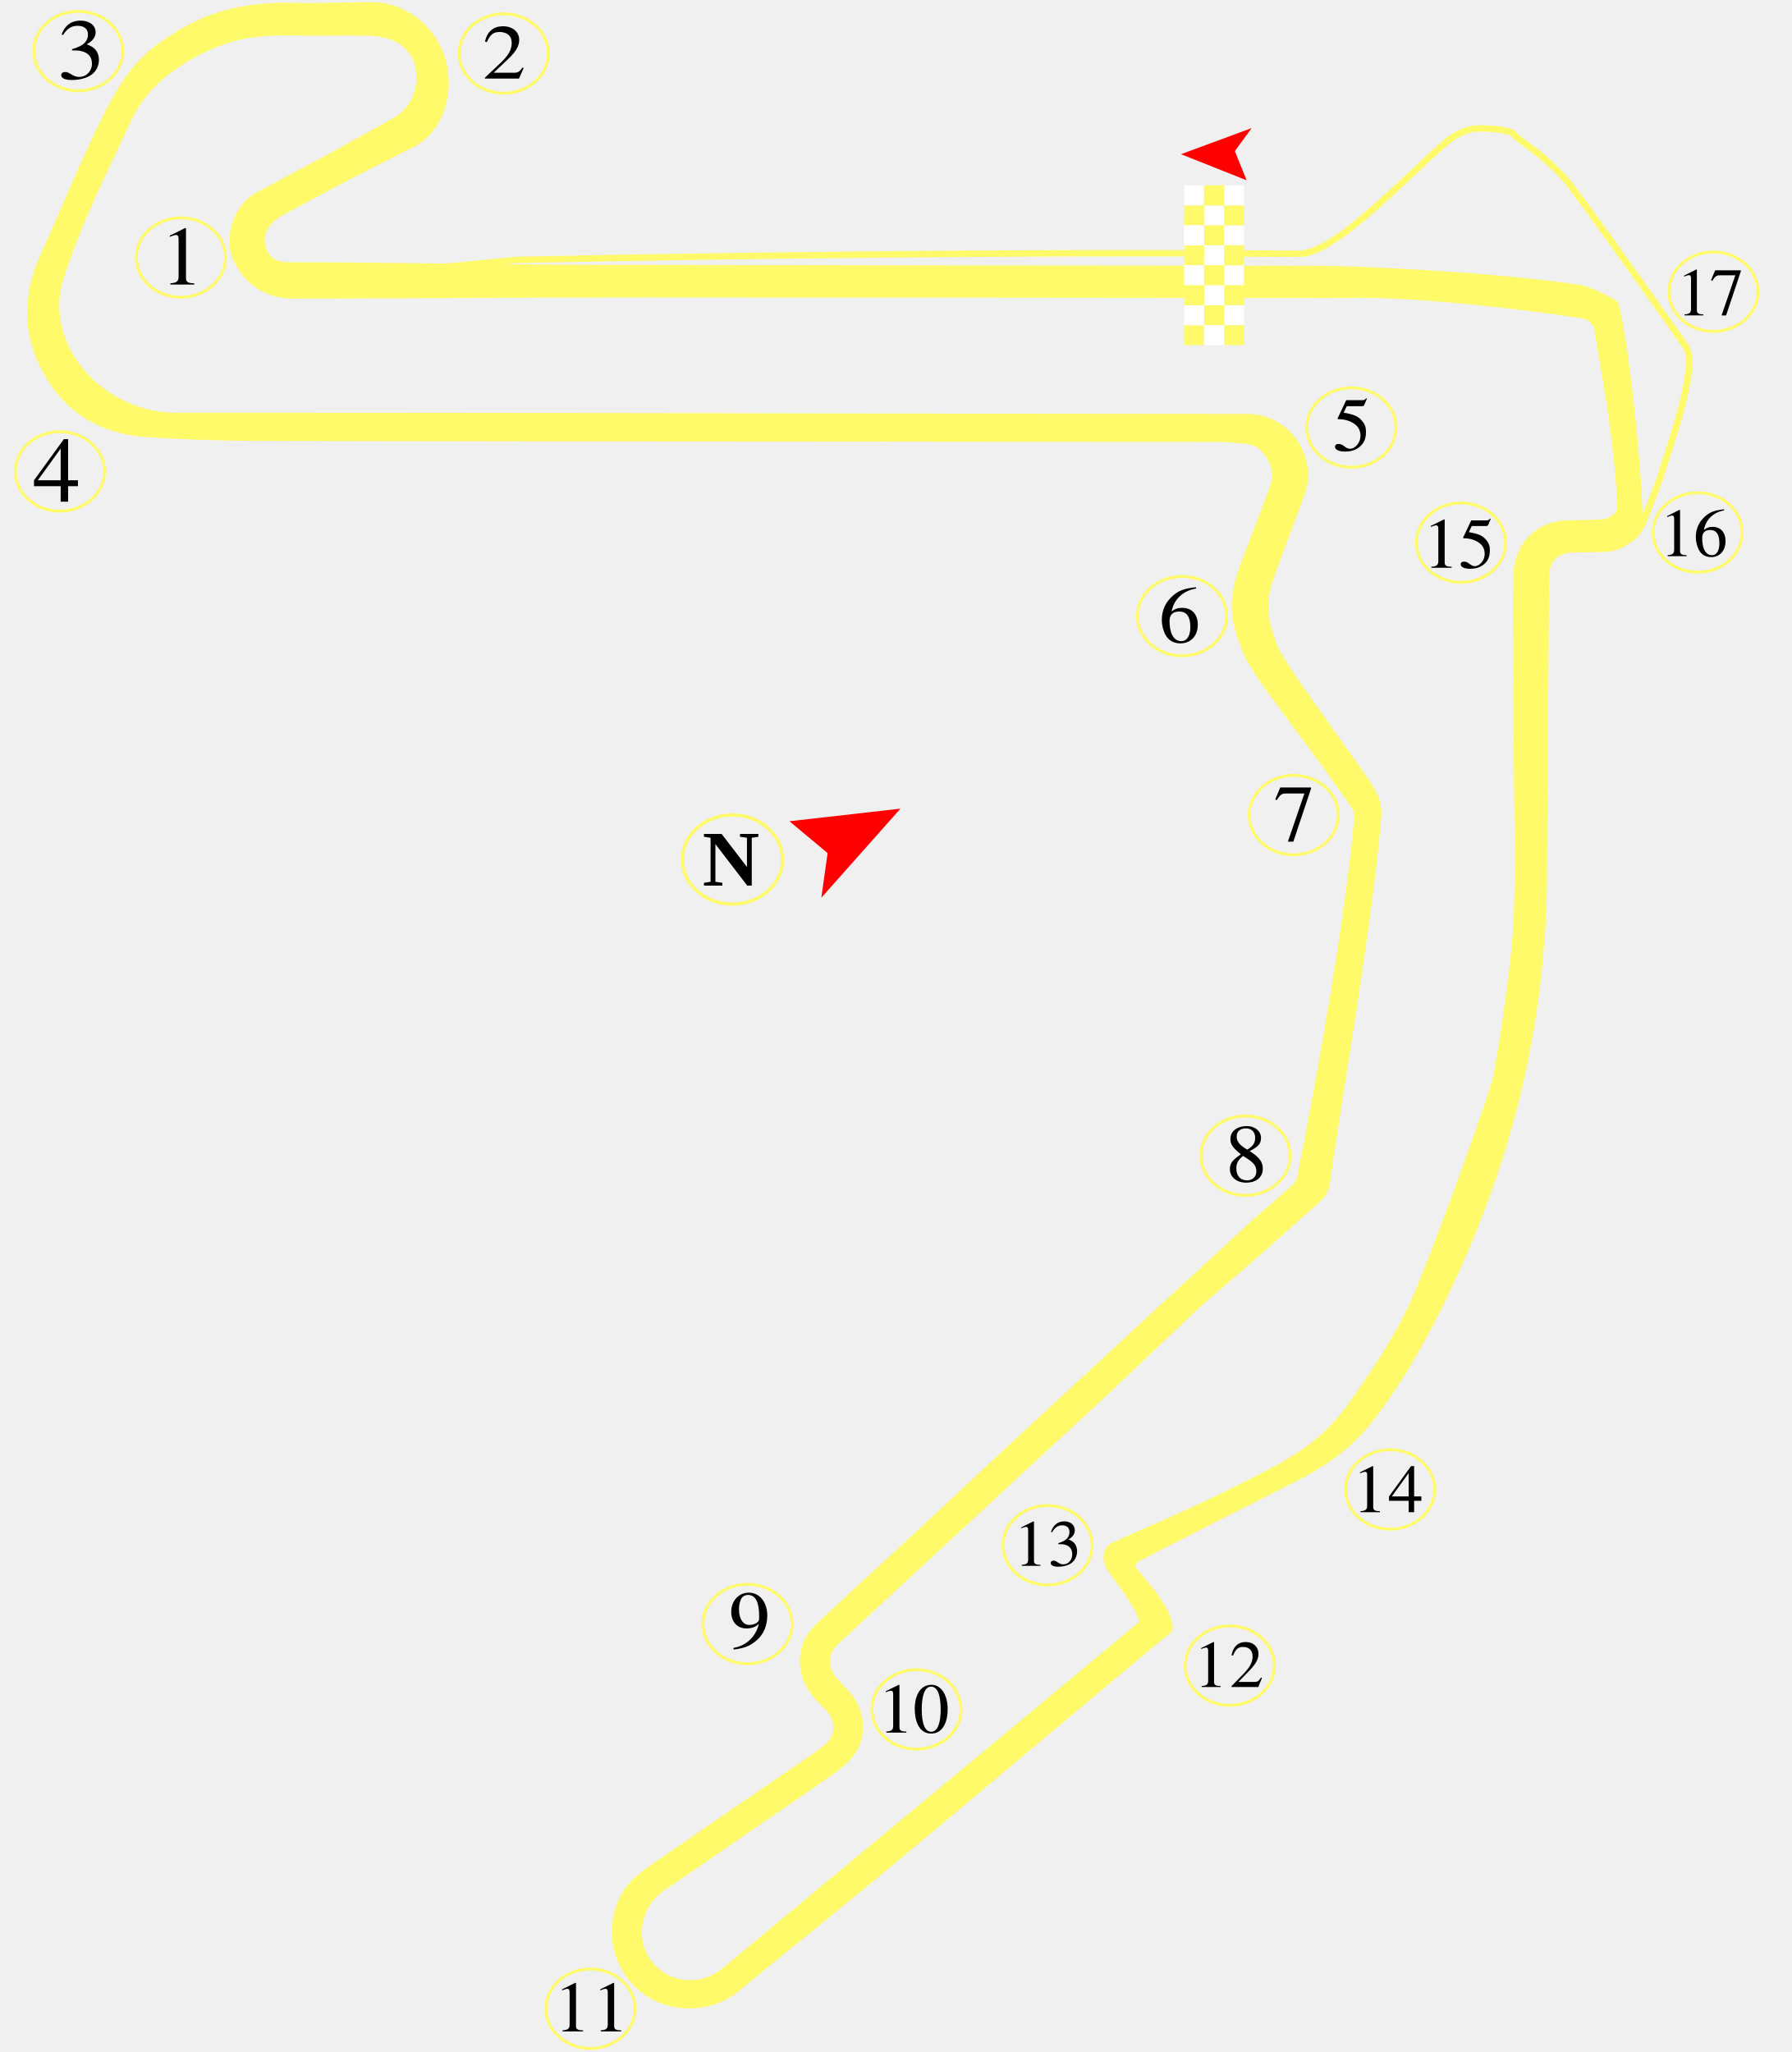
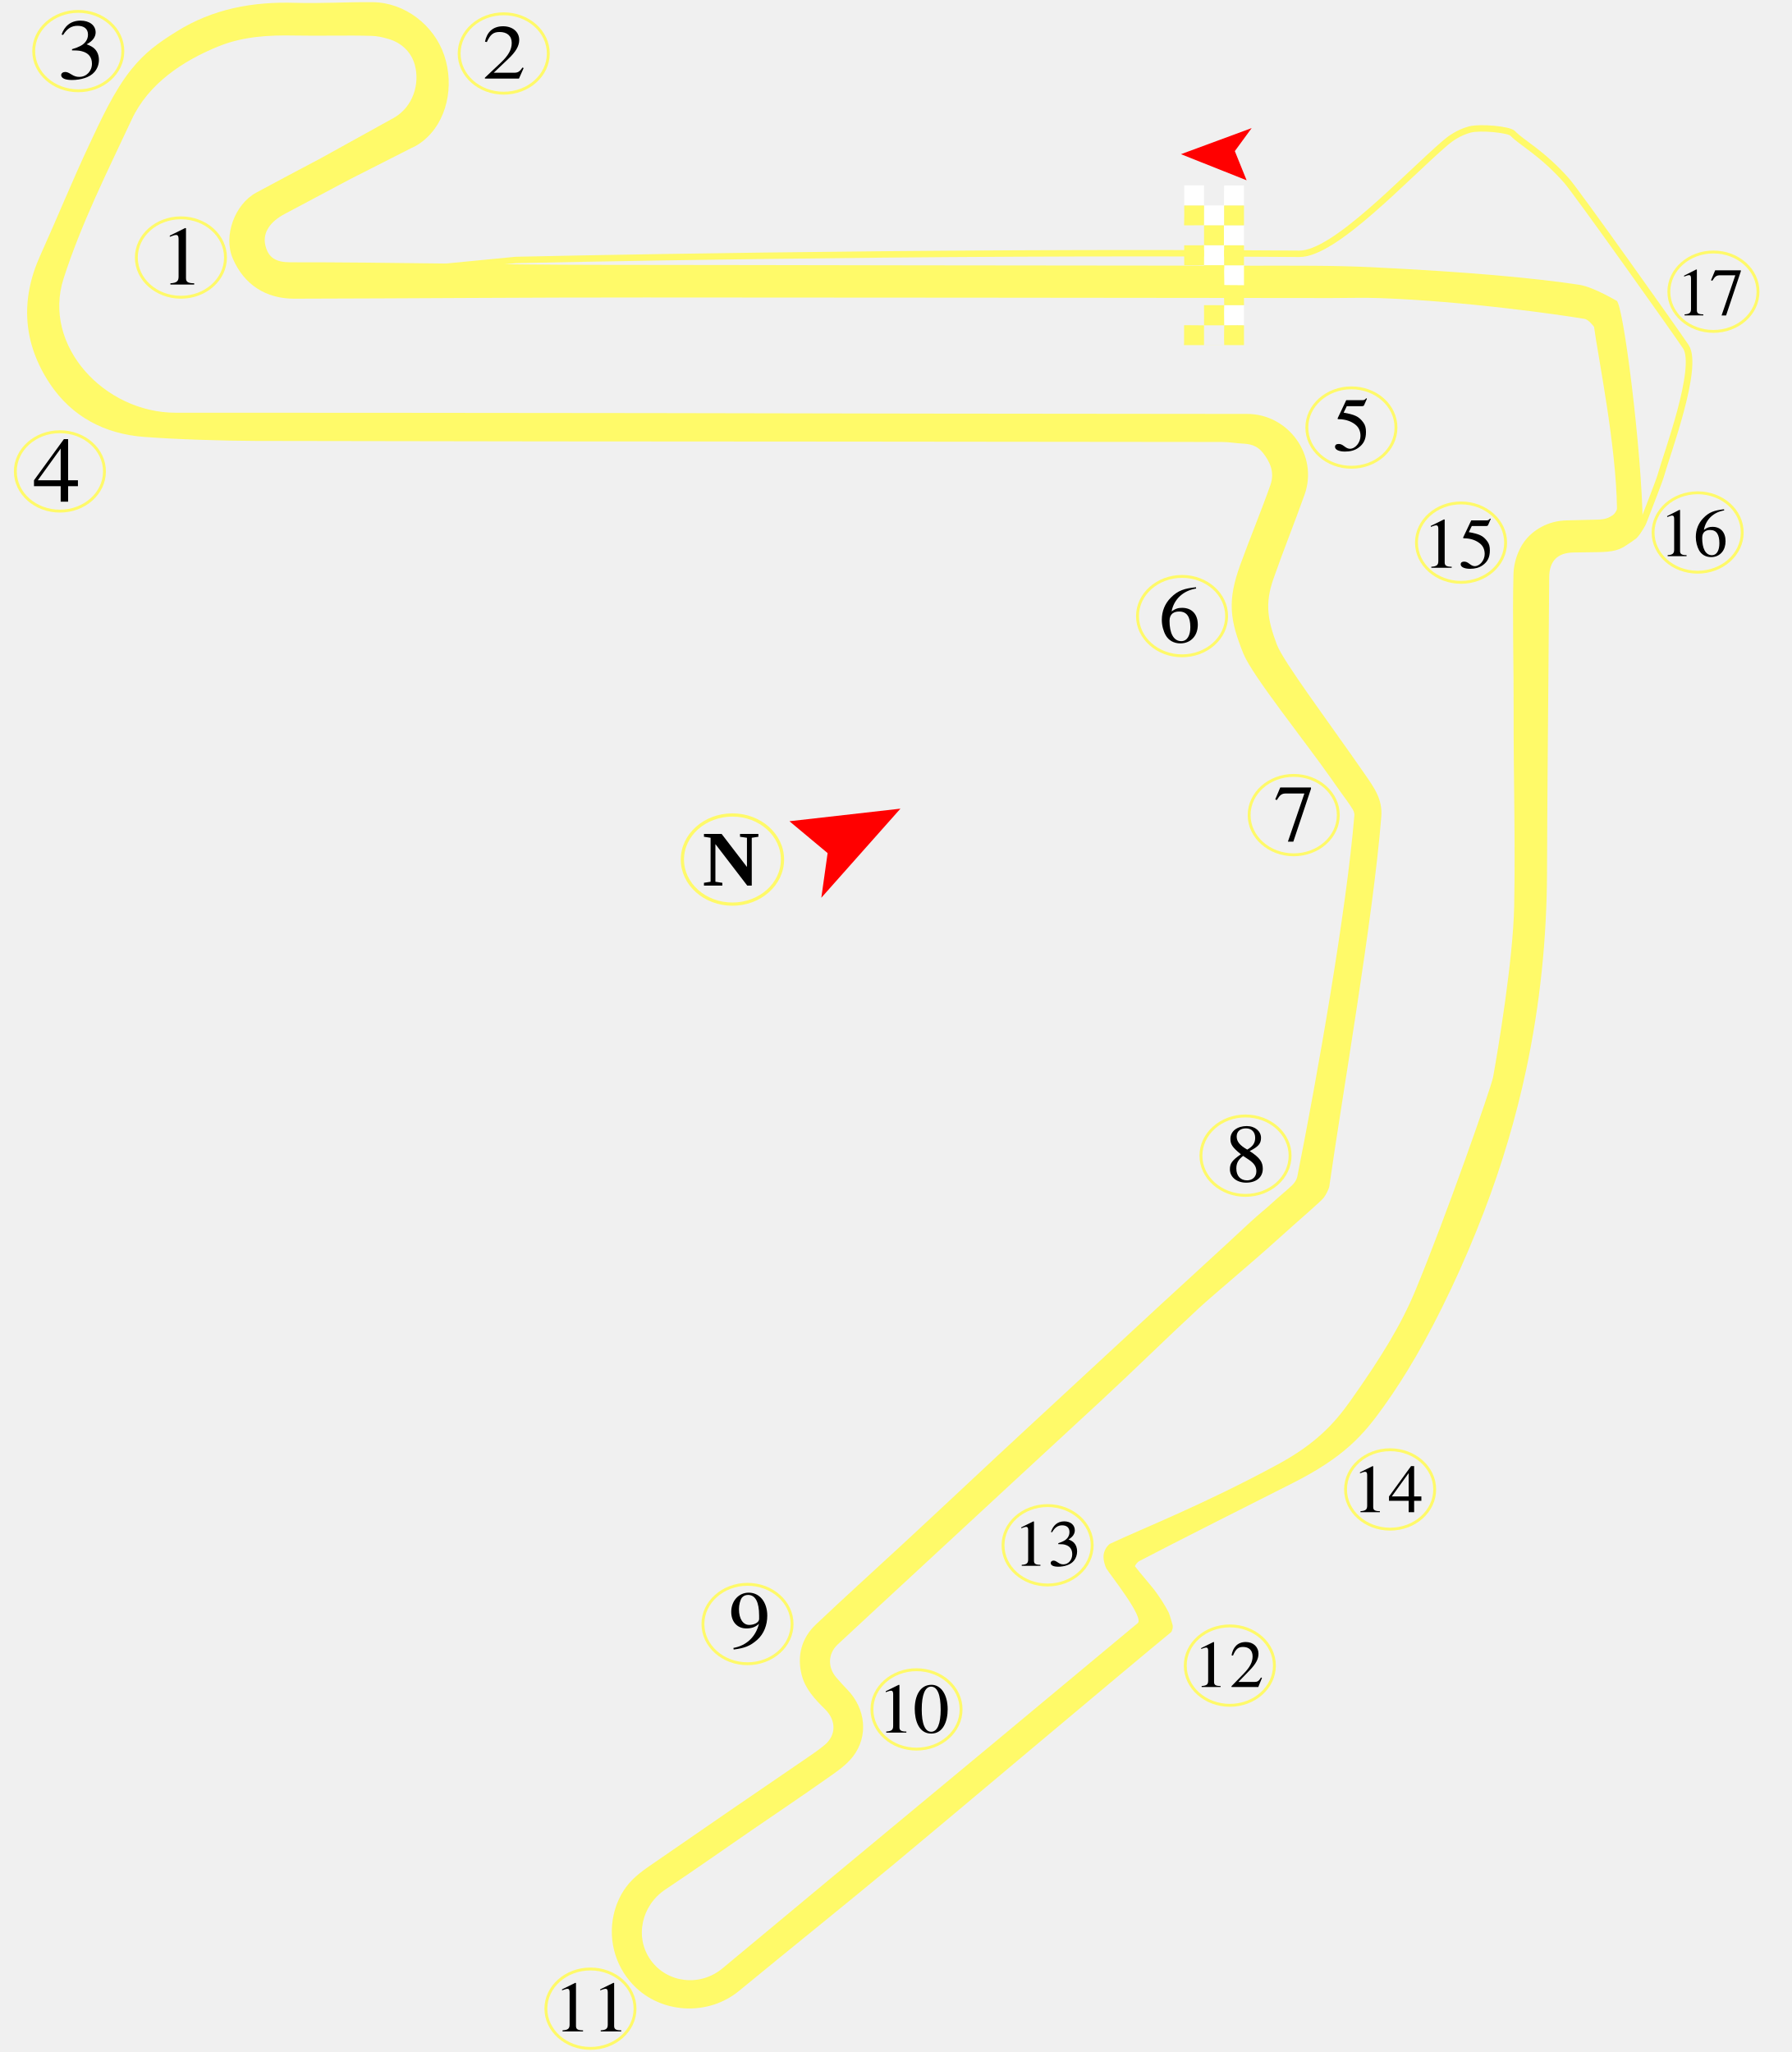
<svg xmlns="http://www.w3.org/2000/svg" width="230.373mm" height="263.863mm" viewBox="0 0 230.373 263.863" version="1.1" id="svg1" xml:space="preserve">
  <defs id="defs1" />
  <g id="layer1" transform="translate(58.30594,94.57387)">
    <g id="g3" transform="translate(-28.30908,3.877959)">
      <path style="font-size:15.184px;font-family:STIX;stroke-width:0.254" d="m -5.187,-62.426 v -0.164 c -0.818,0 -1.036,-0.196 -1.036,-0.666 v -6.513 l -0.098,-0.033 -1.953,0.993 v 0.153 l 0.295,-0.109 c 0.196,-0.076 0.382,-0.131 0.491,-0.131 0.229,0 0.327,0.164 0.327,0.535 v 4.899 c 0,0.6 -0.229,0.829 -1.036,0.873 v 0.164 z" id="path2" transform="matrix(1.015067,0,0,0.9851566,0.2338607,-0.3661521)" />
      <ellipse style="fill:none;stroke:#fffa69;stroke-width:0.371;stroke-dasharray:none" id="path18" cx="-6.735" cy="-65.336" rx="5.731" ry="5.105" />
    </g>
    <ellipse style="fill:none;stroke:#fffa69;stroke-width:0.371;stroke-dasharray:none" id="ellipse19" cx="-48.241" cy="-88.006" rx="5.731" ry="5.105" />
    <g id="g1" transform="translate(17.58633,-9.167345)">
      <path style="font-size:15.184px;font-family:STIX;stroke-width:0.231" d="m 98.145,-34.277 -0.089,-0.069 c -0.159,0.208 -0.248,0.258 -0.476,0.258 h -2.055 l -1.082,2.352 c 0,0 -0.01,0.03 -0.01,0.05 0,0.06 0.03,0.079 0.119,0.079 0.953,0 1.648,0.318 2.114,0.695 0.447,0.357 0.665,0.854 0.665,1.489 0,0.854 -0.645,1.677 -1.34,1.677 -0.199,0 -0.427,-0.089 -0.705,-0.318 -0.318,-0.258 -0.506,-0.308 -0.734,-0.308 -0.278,0 -0.447,0.129 -0.447,0.377 0,0.377 0.516,0.615 1.261,0.615 0.675,0 1.221,-0.149 1.687,-0.486 0.675,-0.496 0.973,-1.112 0.973,-2.065 0,-0.526 -0.089,-0.903 -0.347,-1.261 -0.566,-0.784 -1.062,-1.002 -2.481,-1.27 l 0.397,-0.844 h 1.926 c 0.159,0 0.238,-0.06 0.268,-0.129 z" id="path5" transform="matrix(1.015067,0,0,0.9851566,0.2338607,-0.3661521)" />
      <ellipse style="fill:none;stroke:#fffa69;stroke-width:0.371;stroke-dasharray:none" id="ellipse21" cx="97.864" cy="-30.428" rx="5.731" ry="5.105" />
    </g>
    <g id="g2" transform="translate(-17.94627,0.7002057)">
      <path style="font-size:15.184px;font-family:STIX;stroke-width:0.244" d="m 111.498,-19.688 c -1.449,0.158 -2.279,0.41 -3.182,1.355 -0.746,0.767 -1.145,1.764 -1.145,2.898 0,0.735 0.2,1.481 0.494,2.016 0.368,0.672 1.029,1.061 1.859,1.061 0.693,0 1.281,-0.284 1.67,-0.767 0.347,-0.42 0.536,-1.008 0.536,-1.68 0,-1.355 -0.756,-2.195 -1.985,-2.195 -0.462,0 -0.819,0.074 -1.334,0.473 0.284,-1.586 1.46,-2.72 3.108,-2.993 z m -0.714,5.208 c 0,1.071 -0.389,1.827 -1.145,1.827 -0.987,0 -1.491,-1.05 -1.491,-2.646 0,-0.966 0.62,-1.218 1.218,-1.218 0.977,0 1.418,0.693 1.418,2.037 z" id="path6" transform="matrix(1.015067,0,0,0.9851566,0.2338607,-0.3661521)" />
      <ellipse style="fill:none;stroke:#fffa69;stroke-width:0.371;stroke-dasharray:none" id="ellipse22" cx="111.623" cy="-16.05" rx="5.731" ry="5.105" />
    </g>
    <g id="g35" transform="translate(-1.852083,-26.45833)">
      <g id="g36">
        <g id="g41" transform="translate(-2.645833,3.241146)">
          <g id="g59" transform="translate(-1.870887,2.80633)">
            <g id="g8">
              <path style="font-size:15.184px;font-family:STIX;stroke-width:0.245" d="m 114.66,28.048 v -0.169 h -3.893 l -0.633,1.551 0.19,0.095 c 0.443,-0.717 0.622,-0.865 1.234,-0.865 h 2.268 l -2.089,6.288 h 0.686 z" id="path7" transform="matrix(1.015067,0,0,0.9851566,0.2338607,-0.3661521)" />
              <ellipse style="fill:none;stroke:#fffa69;stroke-width:0.371;stroke-dasharray:none" id="ellipse23" cx="114.401" cy="30.649" rx="5.731" ry="5.105" />
            </g>
          </g>
        </g>
      </g>
    </g>
    <g id="g37" transform="translate(86.91563,-71.70208)">
      <g id="g42" transform="translate(-4.490128,10.66405)">
        <g id="g60" transform="translate(-3.180507,1.870887)">
          <g id="g9" transform="translate(-17.19792)">
            <path style="font-size:15.184px;font-family:STIX;stroke-width:0.249" d="m 42.009,114.886 c 0,-0.844 -0.348,-1.413 -1.684,-2.278 1.076,-0.559 1.456,-0.917 1.456,-1.708 0,-0.823 -0.75,-1.508 -1.825,-1.508 -1.206,0 -2.108,0.633 -2.108,1.645 0,0.685 0.228,1.086 1.347,1.983 -1.163,0.791 -1.413,1.202 -1.413,1.93 0,0.991 0.858,1.719 2.086,1.719 1.304,0 2.141,-0.696 2.141,-1.782 z m -0.978,-3.986 c 0,0.654 -0.283,1.097 -1.021,1.519 -0.956,-0.548 -1.358,-1.033 -1.358,-1.687 0,-0.654 0.467,-1.044 1.195,-1.044 0.739,0 1.184,0.485 1.184,1.213 z m -0.913,2.752 c 0.739,0.485 1.065,0.907 1.065,1.561 0,0.685 -0.489,1.16 -1.195,1.16 -0.826,0 -1.38,-0.548 -1.38,-1.519 0,-0.685 0.228,-1.118 0.869,-1.624 z" id="path8" />
            <ellipse style="fill:none;stroke:#fffa69;stroke-width:0.371;stroke-dasharray:none" id="ellipse24" cx="39.788" cy="113.199" rx="5.731" ry="5.105" />
          </g>
        </g>
      </g>
    </g>
    <g id="g38" transform="translate(-20.50521,-9.525)">
      <path style="font-size:15.184px;font-family:STIX;stroke-width:0.247" d="m 55.461,129.35 c 1.383,-0.192 2.075,-0.447 2.98,-1.266 0.851,-0.777 1.277,-1.937 1.277,-3.16 0,-0.894 -0.255,-1.66 -0.681,-2.192 -0.415,-0.511 -0.99,-0.809 -1.671,-0.809 -1.266,0 -2.213,1.075 -2.213,2.511 0,1.298 0.766,2.16 1.915,2.16 0.628,0 1.139,-0.16 1.596,-0.607 -0.426,1.745 -1.617,2.862 -3.235,3.15 z m 3.224,-4.012 c 0,0.564 -0.777,0.798 -1.245,0.798 -0.798,0 -1.309,-0.798 -1.309,-2.064 0,-0.575 0.16,-1.202 0.372,-1.49 0.181,-0.234 0.458,-0.362 0.777,-0.362 0.926,0 1.405,0.915 1.405,2.703 z" id="path9" transform="matrix(1.015067,0,0,0.9851566,0.2338607,-0.3661521)" />
      <ellipse style="fill:none;stroke:#fffa69;stroke-width:0.371;stroke-dasharray:none" id="ellipse25" cx="58.309" cy="123.782" rx="5.731" ry="5.105" />
    </g>
    <g id="g39" transform="translate(41.80417,-38.36458)">
      <path style="font-size:15.184px;font-family:STIX;stroke-width:0.215" d="m 15.951,169.464 v -0.138 c -0.692,0 -0.877,-0.166 -0.877,-0.563 v -5.51 l -0.083,-0.028 -1.652,0.84 v 0.129 l 0.249,-0.092 c 0.166,-0.065 0.323,-0.111 0.415,-0.111 0.194,0 0.277,0.138 0.277,0.452 v 4.144 c 0,0.508 -0.194,0.701 -0.877,0.738 v 0.138 z m 5.233,-3.046 c 0,-1.892 -0.84,-3.193 -2.049,-3.193 -1.486,0 -2.123,1.504 -2.123,3.138 0,1.514 0.508,3.23 2.086,3.23 1.504,0 2.086,-1.587 2.086,-3.175 z m -0.886,0.046 c 0,1.827 -0.415,2.889 -1.2,2.889 -0.794,0 -1.2,-1.052 -1.2,-2.926 0,-1.874 0.415,-2.963 1.181,-2.963 0.812,0 1.218,1.08 1.218,3 z" id="path10" transform="matrix(1.015067,0,0,0.9851566,0.2338607,-0.3661521)" />
      <ellipse style="fill:none;stroke:#fffa69;stroke-width:0.371;stroke-dasharray:none" id="ellipse26" cx="17.729" cy="163.602" rx="5.731" ry="5.105" />
    </g>
    <g id="g40" transform="translate(-94.67221,84.91795)">
      <path style="font-size:15.184px;font-family:STIX;stroke-width:0.218" d="m 109.446,83.327 v -0.141 c -0.704,0 -0.892,-0.169 -0.892,-0.572 v -5.603 l -0.085,-0.028 -1.68,0.854 v 0.131 l 0.253,-0.094 c 0.169,-0.066 0.328,-0.113 0.422,-0.113 0.197,0 0.282,0.141 0.282,0.46 v 4.214 c 0,0.516 -0.197,0.713 -0.892,0.751 v 0.141 z m 4.833,0 v -0.141 c -0.704,0 -0.892,-0.169 -0.892,-0.572 v -5.603 l -0.085,-0.028 -1.68,0.854 v 0.131 l 0.253,-0.094 c 0.169,-0.066 0.328,-0.113 0.422,-0.113 0.197,0 0.282,0.141 0.282,0.46 v 4.214 c 0,0.516 -0.197,0.713 -0.892,0.751 v 0.141 z" id="path11" transform="matrix(1.015067,0,0,0.9851566,0.2338607,-0.3661521)" />
      <ellipse style="fill:none;stroke:#fffa69;stroke-width:0.371;stroke-dasharray:none" id="ellipse27" cx="112.284" cy="78.803" rx="5.731" ry="5.105" />
    </g>
    <g id="g43" transform="translate(-32.82002,149.3385)">
      <g id="g57" transform="translate(3.554685,-5.61266)">
        <g id="g5" transform="translate(-2.513542,1.322917)">
          <path style="font-size:15.184px;font-family:STIX;stroke-width:0.202" d="m 130.407,-22.694 v -0.128 c -0.661,0 -0.837,-0.154 -0.837,-0.522 v -5.108 l -0.079,-0.026 -1.578,0.779 v 0.12 l 0.238,-0.086 c 0.159,-0.06 0.309,-0.103 0.397,-0.103 0.185,0 0.264,0.128 0.264,0.419 v 3.842 c 0,0.471 -0.185,0.65 -0.837,0.684 v 0.128 z m 5.325,-1.172 -0.123,-0.051 c -0.291,0.479 -0.476,0.573 -0.846,0.573 h -2.063 l 1.455,-1.506 c 0.785,-0.804 1.128,-1.446 1.128,-2.122 0,-0.847 -0.635,-1.506 -1.631,-1.506 -1.084,0 -1.649,0.702 -1.834,1.703 l 0.185,0.043 c 0.353,-0.838 0.661,-1.112 1.296,-1.112 0.749,0 1.225,0.428 1.225,1.206 0,0.727 -0.317,1.377 -1.146,2.225 l -1.569,1.617 v 0.103 h 3.447 z" id="path12" />
          <ellipse style="fill:none;stroke:#fffa69;stroke-width:0.371;stroke-dasharray:none" id="ellipse28" cx="131.599" cy="-25.443" rx="5.731" ry="5.105" />
        </g>
      </g>
    </g>
    <g id="g44" transform="translate(-86.56367,134.7344)">
      <g id="g58" transform="translate(1.852083,-3.571875)">
        <path style="font-size:15.184px;font-family:STIX;stroke-width:0.199" d="m 160.176,-24.394 v -0.127 c -0.653,0 -0.827,-0.152 -0.827,-0.515 v -5.043 l -0.078,-0.025 -1.558,0.769 v 0.118 l 0.235,-0.084 c 0.157,-0.059 0.305,-0.101 0.392,-0.101 0.183,0 0.261,0.127 0.261,0.414 v 3.792 c 0,0.465 -0.183,0.642 -0.827,0.676 v 0.127 z m 1.497,-4.308 c 0.357,-0.625 0.757,-0.895 1.297,-0.895 0.574,0 0.94,0.287 0.94,0.862 0,0.515 -0.278,0.895 -0.705,1.132 -0.174,0.101 -0.4,0.194 -0.731,0.304 v 0.118 c 0.496,0 0.696,0.025 0.888,0.084 0.601,0.169 0.905,0.583 0.905,1.225 0,0.718 -0.487,1.292 -1.131,1.292 -0.244,0 -0.426,-0.042 -0.748,-0.262 -0.244,-0.169 -0.383,-0.22 -0.531,-0.22 -0.2,0 -0.357,0.127 -0.357,0.304 0,0.304 0.339,0.481 0.975,0.481 0.775,0 1.601,-0.245 2.019,-0.786 0.252,-0.321 0.4,-0.735 0.4,-1.183 0,-0.439 -0.139,-0.828 -0.383,-1.09 -0.183,-0.186 -0.339,-0.287 -0.722,-0.448 0.583,-0.338 0.809,-0.76 0.809,-1.166 0,-0.693 -0.548,-1.157 -1.358,-1.157 -0.905,0 -1.453,0.566 -1.706,1.368 z" id="path13" />
        <ellipse style="fill:none;stroke:#fffa69;stroke-width:0.371;stroke-dasharray:none" id="ellipse29" cx="161.1" cy="-27.03" rx="5.731" ry="5.105" />
      </g>
    </g>
    <g id="g45" transform="translate(-52.99149,155.2019)">
      <g id="g56" transform="translate(9.541522,-8.980256)">
        <g id="g6" transform="translate(-1.852083,-0.396875)">
          <path style="font-size:15.184px;font-family:STIX;stroke-width:0.207" d="m 161.742,-46.27 v -0.133 c -0.667,0 -0.845,-0.16 -0.845,-0.543 v -5.31 l -0.08,-0.027 -1.592,0.809 v 0.125 l 0.24,-0.089 c 0.16,-0.062 0.311,-0.107 0.4,-0.107 0.187,0 0.267,0.133 0.267,0.436 v 3.993 c 0,0.489 -0.187,0.676 -0.845,0.712 v 0.133 z m 5.256,-1.485 v -0.569 h -0.916 v -3.958 h -0.391 l -2.793,3.958 v 0.569 h 2.49 v 1.485 h 0.694 v -1.485 z m -1.61,-0.569 h -2.135 l 2.135,-3.051 z" id="path14" transform="matrix(1.015067,0,0,0.9851566,0.2338607,-0.3661521)" />
          <ellipse style="fill:none;stroke:#fffa69;stroke-width:0.371;stroke-dasharray:none" id="ellipse30" cx="165.73" cy="-48.873" rx="5.731" ry="5.105" />
        </g>
      </g>
    </g>
    <g id="g46" transform="translate(-18.64923,51.28377)">
      <path style="font-size:15.184px;font-family:STIX;stroke-width:0.217" d="m 146.993,-72.845 v -0.138 c -0.712,0 -0.901,-0.166 -0.901,-0.562 v -5.498 l -0.085,-0.028 -1.699,0.838 v 0.129 l 0.256,-0.092 c 0.171,-0.064 0.332,-0.111 0.427,-0.111 0.199,0 0.285,0.138 0.285,0.451 v 4.135 c 0,0.507 -0.199,0.7 -0.901,0.737 v 0.138 z m 5.02,-6.272 -0.085,-0.064 c -0.152,0.193 -0.237,0.239 -0.456,0.239 h -1.964 l -1.034,2.183 c 0,0 -0.009,0.028 -0.009,0.046 0,0.055 0.028,0.074 0.114,0.074 0.911,0 1.575,0.295 2.021,0.645 0.427,0.332 0.636,0.792 0.636,1.381 0,0.792 -0.617,1.556 -1.281,1.556 -0.19,0 -0.408,-0.083 -0.674,-0.295 -0.304,-0.239 -0.484,-0.286 -0.702,-0.286 -0.266,0 -0.427,0.12 -0.427,0.35 0,0.35 0.493,0.571 1.205,0.571 0.645,0 1.167,-0.138 1.613,-0.451 0.645,-0.46 0.93,-1.031 0.93,-1.916 0,-0.488 -0.085,-0.838 -0.332,-1.17 -0.541,-0.728 -1.015,-0.93 -2.372,-1.179 l 0.38,-0.783 h 1.841 c 0.152,0 0.228,-0.055 0.256,-0.12 z" id="path15" />
      <ellipse style="fill:none;stroke:#fffa69;stroke-width:0.371;stroke-dasharray:none" id="ellipse31" cx="148.196" cy="-76.081" rx="5.731" ry="5.105" />
    </g>
    <g id="g4" transform="translate(11.97368,13.47039)">
      <g id="g47" transform="translate(28.04583,31.48542)">
        <g id="g48" transform="translate(-0.958141,-0.02269766)">
          <g id="g61" transform="translate(-0.396875,-1.984375)">
            <path style="font-size:15.169px;font-family:STIX;stroke-width:0.205" d="m 119.879,-66.007 v -0.132 c -0.661,0 -0.837,-0.159 -0.837,-0.537 v -5.259 l -0.079,-0.026 -1.577,0.802 v 0.123 l 0.238,-0.088 c 0.159,-0.062 0.308,-0.106 0.396,-0.106 0.185,0 0.264,0.132 0.264,0.432 v 3.955 c 0,0.484 -0.185,0.669 -0.837,0.705 v 0.132 z m 4.818,-6.025 c -1.216,0.132 -1.912,0.344 -2.669,1.136 -0.625,0.643 -0.96,1.48 -0.96,2.431 0,0.617 0.167,1.242 0.414,1.691 0.308,0.564 0.863,0.89 1.559,0.89 0.581,0 1.075,-0.238 1.401,-0.643 0.291,-0.352 0.449,-0.846 0.449,-1.409 0,-1.136 -0.634,-1.841 -1.665,-1.841 -0.388,0 -0.687,0.062 -1.119,0.396 0.238,-1.33 1.224,-2.282 2.607,-2.511 z m -0.599,4.369 c 0,0.899 -0.326,1.533 -0.96,1.533 -0.828,0 -1.251,-0.881 -1.251,-2.22 0,-0.81 0.52,-1.022 1.022,-1.022 0.819,0 1.189,0.581 1.189,1.709 z" id="text54" />
            <ellipse style="fill:none;stroke:#fffa69;stroke-width:0.371;stroke-dasharray:none" id="ellipse32" cx="121.304" cy="-69.051" rx="5.731" ry="5.105" />
          </g>
        </g>
        <g id="g55" transform="translate(0.6731135,-32.96957)">
          <g id="g7">
            <g id="g10" transform="matrix(1.04685,0,0,1.04685,-5.628209,3.426396)">
              <path style="font-size:15.184px;font-family:STIX;stroke-width:0.195" d="m 159.675,-39.196 v -0.132 h -3.147 l -0.512,1.217 0.154,0.074 c 0.358,-0.563 0.503,-0.679 0.998,-0.679 h 1.834 l -1.689,4.934 h 0.554 z" id="path56" transform="translate(-35.06052,-32.53535)" />
              <path style="font-size:15.169px;font-family:STIX;stroke-width:0.194" d="m 120.011,-66.325 v -0.125 c -0.626,0 -0.793,-0.15 -0.793,-0.509 v -4.981 l -0.075,-0.025 -1.493,0.759 v 0.117 l 0.225,-0.083 c 0.15,-0.058 0.292,-0.1 0.375,-0.1 0.175,0 0.25,0.125 0.25,0.409 v 3.746 c 0,0.459 -0.175,0.634 -0.793,0.667 v 0.125 z" id="path55" />
            </g>
            <ellipse style="fill:none;stroke:#fffa69;stroke-width:0.371;stroke-dasharray:none" id="ellipse55" cx="121.304" cy="-69.051" rx="5.731" ry="5.105" />
          </g>
        </g>
      </g>
    </g>
    <g id="g34" transform="matrix(1.914917,0,0,1.914917,-92.89046,-26.63857)">
      <path style="font-size:4.237px;fill:#ff0000;stroke:none;stroke-width:1.027;stroke-dasharray:none" d="m 77.123,19.48 -5.233,6.073 0.416,-3.043 -2.525,-2.172 z" id="path22" transform="matrix(1.015067,0,0,0.9851566,0.2338607,-0.3661521)" />
      <g id="g33" transform="matrix(0.5863315,0,0,0.5863315,1.79094,31.65331)">
        <path style="font-weight:bold;font-size:9.033px;font-family:'Nimbus Roman No9 L';-inkscape-font-specification:'Nimbus Roman No9 L Bold';stroke-width:2.266" d="m 113.285,-18.544 -0.794,-0.115 v -0.322 h 2.104 v 0.322 l -0.759,0.115 v 5.478 h -0.516 l -3.648,-4.755 v 4.314 l 0.794,0.119 v 0.322 h -2.104 v -0.322 l 0.759,-0.119 v -5.037 l -0.759,-0.115 v -0.322 h 2.025 l 2.898,3.78 z" id="text33" />
        <ellipse style="fill:none;stroke:#fffa69;stroke-width:0.371;stroke-dasharray:none" id="ellipse33" cx="111.623" cy="-16.05" rx="5.731" ry="5.105" />
      </g>
    </g>
    <g id="layer1-5" transform="translate(-193.3339,-234.0117)" />
    <g id="text20" style="font-size:4.237px;stroke-width:0.353" transform="matrix(1.015067,0,0,0.9851566,0.2338608,-0.3661525)">
      <path style="font-size:15.184px;font-family:STIX;stroke-width:0.273" d="m -49.675,-91.07 c 0.502,-0.831 1.066,-1.19 1.826,-1.19 0.809,0 1.323,0.382 1.323,1.145 0,0.685 -0.392,1.19 -0.993,1.505 -0.245,0.135 -0.564,0.258 -1.029,0.404 v 0.157 c 0.699,0 0.98,0.034 1.25,0.112 0.846,0.225 1.274,0.775 1.274,1.628 0,0.954 -0.686,1.718 -1.593,1.718 -0.343,0 -0.6,-0.056 -1.054,-0.348 -0.343,-0.225 -0.539,-0.292 -0.748,-0.292 -0.282,0 -0.502,0.168 -0.502,0.404 0,0.404 0.478,0.64 1.373,0.64 1.091,0 2.255,-0.326 2.843,-1.044 0.355,-0.427 0.564,-0.977 0.564,-1.572 0,-0.584 -0.196,-1.1 -0.539,-1.448 -0.257,-0.247 -0.478,-0.382 -1.017,-0.595 0.821,-0.449 1.14,-1.011 1.14,-1.55 0,-0.921 -0.772,-1.538 -1.912,-1.538 -1.274,0 -2.047,0.752 -2.402,1.819 z" id="path16" />
      <g id="g11" transform="translate(-0.65164,1.342849)">
        <ellipse style="fill:none;stroke:#fffa69;stroke-width:0.371;stroke-dasharray:none" id="ellipse18" cx="7.121" cy="-89.019" rx="5.731" ry="5.105" transform="matrix(0.9851566,0,0,1.015067,-0.2303888,0.3716689)" />
        <path style="font-size:15.184px;font-family:STIX;stroke-width:0.246" d="m 9.31,-88.093 -0.154,-0.061 c -0.364,0.566 -0.596,0.677 -1.059,0.677 H 5.516 l 1.82,-1.779 c 0.982,-0.95 1.412,-1.708 1.412,-2.507 0,-1.001 -0.794,-1.779 -2.041,-1.779 -1.357,0 -2.063,0.829 -2.294,2.011 l 0.232,0.051 c 0.441,-0.991 0.827,-1.314 1.622,-1.314 0.938,0 1.533,0.505 1.533,1.425 0,0.859 -0.397,1.627 -1.434,2.628 l -1.964,1.91 v 0.121 h 4.313 z" id="path3" />
      </g>
      <g id="g12" transform="translate(1.30328,4.297117)">
        <ellipse style="fill:none;stroke:#fffa69;stroke-width:0.371;stroke-dasharray:none" id="ellipse20" cx="-51.927" cy="-38.188" rx="5.731" ry="5.105" transform="matrix(0.9851566,0,0,1.015067,-0.2303888,0.3716689)" />
        <path style="font-size:15.184px;font-family:STIX;stroke-width:0.281" d="m -49.103,-36.462 v -0.773 h -1.244 v -5.373 h -0.531 l -3.791,5.373 v 0.773 h 3.381 v 2.016 h 0.942 v -2.016 z m -2.185,-0.773 h -2.898 l 2.898,-4.142 z" id="path4" />
      </g>
      <path style="fill:#ff0000;stroke:none;stroke-width:1.245;stroke-dasharray:none" d="m 91.915,-75.502 8.958,-3.407 -2.133,3.006 1.493,3.808 z" id="path21" />
      <path style="font-size:4.237px;fill:none;stroke:#fffa69;stroke-width:0.837;stroke-dasharray:none" d="m 149.77,-26.281 c 0,0 0.511,-0.649 0.787,-1.426 0.372,-1.047 1.983,-5.188 2.184,-6.003 0.64,-2.429 4.848,-13.984 3.125,-16.664 -1.22,-1.897 -13.863,-20.237 -15.108,-21.682 -3.172,-3.68 -5.716,-4.948 -6.813,-6.156 -0.473,-0.521 -4.134,-0.867 -5.43,-0.514 -1.45,0.394 -2.546,1.242 -3.097,1.729 -5.046,4.464 -14.032,14.534 -18.501,14.498 -48.575,-0.391 -99.25,0.804 -99.25,0.804 l -30.817,3.084 132.038,0.19 9.054,0.291 27.563,3.109 z" id="path20" />
    </g>
    <path id="path1" d="m -7.644,-79.433 c 2.471,-1.427 3.334,-4.38 2.671,-6.801 -0.468,-1.71 -1.793,-2.882 -3.409,-3.34 -0.836,-0.237 -1.375,-0.362 -2.157,-0.387 -2.941,-0.094 -6.631,0.023 -9.945,-0.044 -3.31,-0.066 -6.585,0.124 -9.683,1.374 -4.68,1.889 -9.068,4.85 -11.197,9.41 -3.029,6.489 -6.492,13.367 -8.771,20.479 -2.755,8.599 5.226,17.239 14.425,17.242 8.596,0.003 17.192,7.59e-4 25.788,0.007 11.883,0.009 23.765,0.019 35.648,0.037 11.56,0.017 23.121,0.049 34.681,0.065 13.878,0.019 27.755,0.027 41.632,0.042 5.345,0.006 9.181,5.362 7.39,10.38 -1.293,3.623 -2.734,7.194 -4.003,10.825 -1.125,3.219 -0.74,5.297 0.449,8.479 0.797,2.133 6.832,10.185 11.194,16.487 1.298,1.876 2.405,3.34 2.223,5.63 -1.037,12.999 -5.019,35.832 -6.694,47.602 -0.12,0.38 -0.399,0.995 -0.728,1.408 -0.418,0.525 -2.885,2.609 -5.971,5.397 -3.659,3.305 -8.135,7.003 -10.001,8.73 -4.382,4.053 -8.236,7.877 -12.615,11.933 -3.629,3.361 -7.267,6.713 -10.897,10.072 -4.402,4.073 -8.802,8.149 -13.202,12.224 -3.262,3.021 -6.533,6.033 -9.782,9.068 -1.264,1.181 -1.313,2.944 -0.168,4.265 0.46,0.531 0.934,1.053 1.422,1.559 2.337,2.422 2.739,5.961 0.695,8.6 -0.921,1.19 -2.289,2.068 -3.547,2.956 -3.182,2.247 -6.418,4.415 -9.629,6.621 -3.645,2.504 -7.255,5.059 -10.936,7.509 -3.087,2.055 -3.983,6.175 -1.863,9.102 2.125,2.934 6.327,3.426 9.197,1.048 4.661,-3.862 9.303,-7.746 13.959,-11.614 7.131,-5.925 14.266,-11.846 21.401,-17.766 1.315,-1.092 17.439,-14.514 18.046,-15.027 0.852,-0.719 -3.489,-6.139 -4.024,-7.006 -0.12,-0.194 -0.448,-1.078 -0.369,-1.745 0.093,-0.782 0.623,-1.353 0.875,-1.472 4.049,-1.915 11.948,-4.997 21.511,-10.177 4.833,-2.618 7.235,-5.198 9.308,-8.121 4.088,-5.766 6.599,-9.929 8.371,-14.192 3.954,-9.513 9.786,-26.21 10.023,-27.527 0.586,-3.258 2.564,-14.937 2.704,-21.962 0.167,-8.418 -0.095,-16.621 -0.069,-25.042 0.018,-5.78 -0.169,-11.951 -0.021,-17.678 0.036,-1.399 0.555,-3.005 1.382,-4.134 1.134,-1.549 3.103,-2.694 5.443,-2.741 1.29,-0.026 2.756,-0.066 4.046,-0.1 1.072,-0.029 1.495,-0.31 1.905,-0.581 0.208,-0.138 0.537,-0.579 0.533,-0.87 -0.107,-8.145 -2.446,-19.56 -2.948,-23.327 0,0 -0.655,-0.936 -1.233,-1.034 -3.329,-0.566 -15.377,-2.268 -26.193,-2.669 -2.14,-0.079 -4.284,-0.007 -6.426,-0.009 -15.316,-0.017 -30.632,-0.035 -45.948,-0.048 -14.053,-0.011 -28.105,-0.013 -42.158,-0.025 -14.377,-0.013 -30.813,0.127 -45.19,0.153 -3.59,0.006 -6.436,-1.777 -7.888,-5.192 -1.228,-2.886 0.262,-6.937 3.009,-8.433 2.763,-1.504 5.552,-2.96 8.33,-4.437 m 3.718,2.715 c -2.854,1.518 -5.525,2.945 -8.382,4.459 -1.729,0.916 -2.887,2.302 -2.473,4.04 0.375,1.571 1.335,2.171 3.189,2.169 12.528,-0.016 27.115,0.328 39.643,0.332 13.585,0.004 27.17,0.042 40.755,0.06 14.553,0.019 29.106,0.036 43.659,0.047 4.987,0.004 10.015,-0.047 15,0.194 12.612,0.61 21.192,1.42 26.712,2.265 1.857,0.284 4.992,2.198 4.77,2.043 0.873,0.404 3.245,19.361 3.364,28.67 0.02,1.588 -1.21,2.15 -1.924,2.655 -0.977,0.69 -1.739,0.985 -3.89,1.007 -1.027,0.011 -2.054,0.03 -3.082,0.044 -2.053,0.03 -3.107,1.084 -3.129,3.165 -0.036,3.491 -0.059,6.983 -0.085,10.475 -0.069,9.154 -0.167,18.307 -0.196,27.461 -0.027,8.544 -0.897,16.992 -2.669,25.348 -1.322,6.23 -3.152,12.351 -5.413,18.258 -1.291,3.373 -2.671,6.634 -4.233,9.936 -3.261,6.895 -6.004,11.412 -8.646,15.123 -2.608,3.664 -5.091,6.546 -11.745,9.9 -4.586,2.312 -15.18,7.653 -19.722,10.029 -0.227,0.119 -0.474,0.462 -0.564,0.66 0,0 0.984,1.237 2.061,2.503 0.897,1.055 1.793,2.463 2.29,3.452 0.1,0.199 0.346,1.064 0.491,1.565 0.102,0.352 -0.072,0.867 -0.194,0.967 -4.955,4.05 -28.443,23.859 -35.598,29.802 -6.48,5.382 -13.442,10.966 -19.946,16.319 -3.836,3.158 -9.603,2.967 -13.179,-0.348 -2.642,-2.45 -3.681,-6.056 -2.948,-9.4 0.277,-1.263 0.793,-2.491 1.598,-3.592 1.014,-1.385 2.427,-2.316 3.806,-3.263 3.284,-2.253 6.416,-4.429 9.699,-6.684 3.21,-2.206 6.604,-4.505 9.814,-6.711 0.771,-0.53 1.474,-1.012 2.195,-1.606 1.543,-1.271 1.522,-3.184 0.081,-4.61 -1.306,-1.292 -2.543,-2.586 -3.009,-4.415 -0.627,-2.459 -0.008,-4.752 1.817,-6.48 3.675,-3.481 7.468,-6.912 11.184,-10.349 5.498,-5.086 10.661,-9.97 16.161,-15.054 5.887,-5.441 11.155,-10.334 17.042,-15.774 3.424,-3.164 8.174,-7.478 11.479,-10.575 0.935,-0.876 2.112,-1.805 2.901,-2.544 0.704,-0.66 1.745,-1.489 2.471,-2.192 0.133,-0.129 0.242,-0.259 0.332,-0.386 0.202,-0.287 0.301,-0.554 0.338,-0.739 2.515,-12.577 6.326,-34.187 7.335,-46.44 0.03,-0.369 -0.149,-0.682 -0.363,-1.011 -0.169,-0.259 -0.348,-0.534 -0.55,-0.809 -0.667,-0.908 -1.369,-1.907 -2.058,-2.891 -3.379,-4.825 -10.127,-13.223 -11.277,-16.04 -1.805,-4.421 -2.079,-6.905 -0.419,-11.473 1.273,-3.506 2.634,-6.75 3.877,-10.266 0.6,-1.697 -0.142,-3.063 -0.935,-4.088 -0.549,-0.711 -1.276,-1.162 -2.521,-1.218 -1.113,-0.05 -1.733,-0.215 -2.848,-0.216 -15.785,-0.017 -31.57,-0.037 -47.355,-0.05 -13.086,-0.012 -26.172,-0.012 -39.257,-0.026 -12.527,-0.013 -25.055,-0.031 -37.582,-0.06 -4.107,-0.009 -10.289,-0.204 -14.373,-0.519 -4.996,-0.385 -9.226,-2.587 -12.043,-6.81 -3.477,-5.212 -3.843,-10.801 -1.26,-16.51 2.117,-4.679 4.128,-9.634 6.313,-14.279 1.469,-3.122 3.184,-6.91 5.413,-9.668 1.766,-2.185 3.415,-3.367 5.801,-4.858 4.678,-2.923 9.8,-3.857 15.241,-3.689 3.337,0.104 6.683,-0.121 10.023,-0.081 4.066,0.049 7.844,2.934 9.158,6.846 1.315,3.916 0.373,8.573 -2.792,11.049 -0.366,0.286 -0.804,0.59 -1.384,0.832" style="fill:#fffa69;fill-opacity:1;fill-rule:nonzero;stroke:none;stroke-width:0.353" />
    <g id="g20">
      <g id="g13">
        <path id="path33" d="m 93.909,-50.199 c 0.866,0 1.731,0 2.597,0" style="fill:#ffffff;fill-opacity:1;fill-rule:nonzero;stroke:none;stroke-width:0.353" />
        <path id="path34" d="m 101.637,-65.599 v 2.588 c -0.026,-0.006 -0.053,-0.016 -0.079,-0.016 -0.792,-0.002 -1.584,-0.004 -2.376,-0.003 -0.031,0 -0.063,0.015 -0.093,0.023 v 2.546 l 0.005,-0.005 c -0.865,0.002 -1.73,0.005 -2.595,0.007 v -2.598 c 0.073,0.009 0.147,0.024 0.22,0.024 0.643,0.002 1.286,0.001 1.929,7.06e-4 H 99.056 v -2.561 h -2.558 c 0.003,-0.851 -0.003,-1.683 -5.35e-4,-2.534 l 0.009,-0.026 c 0.074,-0.006 0.141,-0.003 0.215,-0.003 0.689,-0.001 1.378,-7.05e-4 2.067,-7.05e-4 h 0.27 c 0.005,-0.084 0.012,-0.144 0.012,-0.203 7.05e-4,-0.498 -0.003,-0.996 3.53e-4,-1.494 0.002,-0.292 0.012,-0.585 0.018,-0.877 h 2.547 v 2.587 h -2.549 v 2.547 z" style="fill:#ffffff;fill-opacity:1;fill-rule:nonzero;stroke:none;stroke-width:0.353" />
        <path id="path35" d="m 93.954,-69.575 c -0.003,-0.389 0.006,-0.774 -3.1e-5,-1.163 h 2.547 c -0.001,0.864 -0.002,1.728 -0.003,2.592 l 0.006,-0.006 -2.55,0.005" style="fill:#ffffff;fill-opacity:1;fill-rule:nonzero;stroke:none;stroke-width:0.35" />
        <path id="path36" d="m 101.637,-55.331 v 2.588 c -0.278,-0.004 -0.557,-0.012 -0.835,-0.011 -0.57,0.002 -1.141,0.009 -1.712,0.014 -0.006,-0.552 -0.015,-1.103 -0.016,-1.656 -7.06e-4,-0.313 0.011,-0.626 0.017,-0.939 0.849,0.001 1.697,0.003 2.546,0.004" style="fill:#ffffff;fill-opacity:1;fill-rule:nonzero;stroke:none;stroke-width:0.353" />
        <path id="path37" d="m 101.637,-60.465 v 2.588 c -0.776,-0.005 -1.552,-0.009 -2.327,-0.016 -0.073,-3.53e-4 -0.147,-0.015 -0.22,-0.023 -0.006,-0.592 -0.014,-1.185 -0.016,-1.777 -7.06e-4,-0.258 0.013,-0.516 0.02,-0.774 l -0.005,0.005 z" style="fill:#ffffff;fill-opacity:1;fill-rule:nonzero;stroke:none;stroke-width:0.353" />
        <path id="path38" d="m 99.09,-50.2 2.546,0.003" style="fill:#ffffff;fill-opacity:1;fill-rule:nonzero;stroke:none;stroke-width:0.353" />
        <path id="path39" d="m 101.637,-60.465 -2.548,0.003 v -2.546 c 0.03,-0.008 0.061,-0.023 0.093,-0.023 0.792,0 1.584,0.001 2.376,0.003 0.026,3.52e-4 0.053,0.011 0.079,0.016 z" style="fill:#fffa69;fill-opacity:1;fill-rule:nonzero;stroke:none;stroke-width:0.353" />
        <path id="path40" d="m 99.09,-57.916 c 0.073,0.008 0.147,0.022 0.22,0.023 0.776,0.007 1.551,0.011 2.327,0.016 v 2.546 c -0.849,-0.001 -1.697,-0.002 -2.546,-0.003 l 0.004,0.006 c -0.006,-0.367 -0.018,-0.735 -0.018,-1.102 7.06e-4,-0.498 0.011,-0.996 0.017,-1.493 0,0 -0.005,0.007 -0.005,0.007" style="fill:#fffa69;fill-opacity:1;fill-rule:nonzero;stroke:none;stroke-width:0.353" />
        <path id="path41" d="m 101.637,-50.197 -2.546,-0.003 0.004,0.006 c -0.006,-0.299 -0.019,-0.598 -0.018,-0.897 0.001,-0.551 0.011,-1.103 0.017,-1.654 l -0.004,0.005 c 0.57,-0.005 1.141,-0.012 1.712,-0.014 0.278,-0.001 0.557,0.007 0.835,0.011 z" style="fill:#fffa69;fill-opacity:1;fill-rule:nonzero;stroke:none;stroke-width:0.353" />
        <path id="path42" d="m 101.637,-65.599 h -2.549 v -2.547 h 2.549 z" style="fill:#fffa69;fill-opacity:1;fill-rule:nonzero;stroke:none;stroke-width:0.353" />
        <path id="path43" d="m 96.506,-50.199 -0.006,0.005 c 0.865,0 1.73,0 2.595,0 l -0.004,-0.006" style="fill:#fffa69;fill-opacity:1;fill-rule:nonzero;stroke:none;stroke-width:0.353" />
        <path id="path44" d="m 96.506,-50.199 c -0.866,0 -1.731,0 -2.597,0 0,0 0.008,0.005 0.008,0.005 0.007,-0.081 0.019,-0.162 0.019,-0.243 0.001,-0.69 0.001,-1.379 7.06e-4,-2.069 v -0.249 c 0.3,0 0.565,-0.001 0.83,3.53e-4 0.58,0.004 1.159,0.009 1.739,0.014 l -0.006,-0.006 c -3.53e-4,0.851 -3.53e-4,1.701 -3.53e-4,2.552 z" style="fill:#fffa69;fill-opacity:1;fill-rule:nonzero;stroke:none;stroke-width:0.353" />
        <path id="path45" d="m 93.917,-50.194 -0.008,-0.005" style="fill:#fffa69;fill-opacity:1;fill-rule:nonzero;stroke:none;stroke-width:0.353" />
        <path id="path46" d="m 99.094,-60.468 c -0.007,0.258 -0.021,0.516 -0.02,0.774 0.002,0.593 0.01,1.185 0.016,1.777 0,0 0.004,-0.007 0.004,-0.007 -0.06,0.009 -0.12,0.026 -0.18,0.026 -0.752,0.002 -1.505,0.002 -2.258,3.52e-4 -0.046,0 -0.092,-0.011 -0.151,-0.019 v -2.553 l -0.007,0.007 c 0.865,-0.002 1.73,-0.005 2.595,-0.007" style="fill:#fffa69;fill-opacity:1;fill-rule:nonzero;stroke:none;stroke-width:0.353" />
        <path id="path47" d="m 96.499,-65.595 h 2.557 v 2.561 c -0.139,0 -0.274,0 -0.409,0 -0.643,0 -1.286,0.001 -1.929,-7.06e-4 -0.073,0 -0.147,-0.016 -0.22,-0.024 l 0.007,0.008 c 0,-0.851 0,-1.701 0,-2.551 z" style="fill:#fffa69;fill-opacity:1;fill-rule:nonzero;stroke:none;stroke-width:0.353" />
        <path id="path48" d="m 93.935,-65.596 c 0.008,-0.401 0.019,-0.803 0.022,-1.205 0.004,-0.443 0.001,-0.886 0.001,-1.347 h 2.546 c -0.002,0.851 -0.005,1.702 -0.007,2.553 l 0.007,-0.007 c -0.858,3.53e-4 -1.717,3.53e-4 -2.575,7.05e-4 z" style="fill:#fffa69;fill-opacity:1;fill-rule:nonzero;stroke:none;stroke-width:0.351" />
        <path id="path49" d="m 96.498,-63.059 c 0,0.866 3.53e-4,1.732 3.53e-4,2.598 l 0.007,-0.007 h -2.553 l -0.004,-2.559 c 0.719,0 1.427,-9.68e-4 2.13,-0.003 0.142,-3.52e-4 0.285,-0.013 0.427,-0.02 z" style="fill:#fffa69;fill-opacity:1;fill-rule:nonzero;stroke:none;stroke-width:0.353" />
        <path id="path50" d="m 99.091,-55.334 c -0.006,0.313 -0.018,0.626 -0.017,0.939 0.001,0.552 0.01,1.103 0.016,1.656 0,0 0.004,-0.005 0.004,-0.005 -0.865,0 -1.729,-3.53e-4 -2.594,-3.53e-4 l 0.006,0.006 c -0.002,-0.865 -0.004,-1.729 -0.006,-2.594 0.865,0.002 1.73,0.004 2.595,0.006 z" style="fill:#fffa69;fill-opacity:1;fill-rule:nonzero;stroke:none;stroke-width:0.353" />
-         <path id="path51" d="m 93.911,-65.601 c 0.865,0 1.73,-3.53e-4 2.594,-3.53e-4 0,0.85 0,1.701 0,2.551 -0.142,0.007 -0.285,0.02 -0.427,0.02 -0.703,0.002 -1.407,0.001 -2.126,0.001 v 2.562 h 2.553 v 2.553 c 0.059,0.008 0.105,0.019 0.151,0.019 0.753,0.001 1.505,0.001 2.258,-3.53e-4 0.06,0 0.12,-0.017 0.18,-0.026 -0.006,0.498 -0.016,0.996 -0.017,1.493 -3.53e-4,0.367 0.012,0.734 0.018,1.102 -0.865,-0.002 -1.73,-0.004 -2.595,-0.006 l 0.006,0.006 v -2.551 h -2.568 c 0,0.409 -0.002,0.804 7.05e-4,1.2 0.003,0.45 0.011,0.9 0.017,1.351 l 0.006,-0.005" style="fill:#ffffff;fill-opacity:1;fill-rule:nonzero;stroke:none;stroke-width:0.353" />
-         <path id="path52" d="m 96.5,-52.745 c 0.865,0 1.729,3.53e-4 2.594,3.53e-4 -0.006,0.551 -0.015,1.103 -0.017,1.654 -7.06e-4,0.299 0.012,0.598 0.018,0.897 -0.865,0 -1.73,0 -2.595,0 0,-0.851 3.53e-4,-1.701 3.53e-4,-2.552" style="fill:#ffffff;fill-opacity:1;fill-rule:nonzero;stroke:none;stroke-width:0.353" />
-         <path id="path53" d="m 93.933,-52.757 v -0.23 c 0,-0.702 -0.001,-1.405 0.001,-2.107 3.52e-4,-0.08 0.017,-0.16 0.026,-0.24 l -0.006,0.005 h 2.551 l -0.006,-0.006 c 0.002,0.865 0.004,1.73 0.006,2.594 -0.58,-0.005 -1.159,-0.011 -1.739,-0.014 -0.265,-0.002 -0.53,-3.52e-4 -0.83,-3.52e-4 v 0.249 c 0,0.69 7.05e-4,1.379 -7.06e-4,2.069 -3.52e-4,0.081 -0.012,0.162 -0.019,0.243" style="fill:#ffffff;fill-opacity:1;fill-rule:nonzero;stroke:none;stroke-width:0.353" />
-         <path id="path54" d="m 96.505,-55.328 c -0.85,0 -1.7,0 -2.551,0 -0.006,-0.45 -0.013,-0.901 -0.017,-1.351 -0.003,-0.395 -7.05e-4,-0.791 -7.05e-4,-1.2 h 2.568 z" style="fill:#fffa69;fill-opacity:1;fill-rule:nonzero;stroke:none;stroke-width:0.353" />
-         <path id="path17" d="m 96.476,-68.14 c 0.008,-0.409 0.019,-0.818 0.023,-1.227 0.004,-0.451 0.001,-0.902 0.001,-1.372 h 2.587 c -0.002,0.866 -0.005,1.733 -0.007,2.599 l 0.007,-0.007 c -0.872,3.59e-4 -1.744,3.59e-4 -2.616,7.18e-4 z" style="fill:#fffa69;fill-opacity:1;fill-rule:nonzero;stroke:none;stroke-width:0.357" />
      </g>
    </g>
  </g>
</svg>
